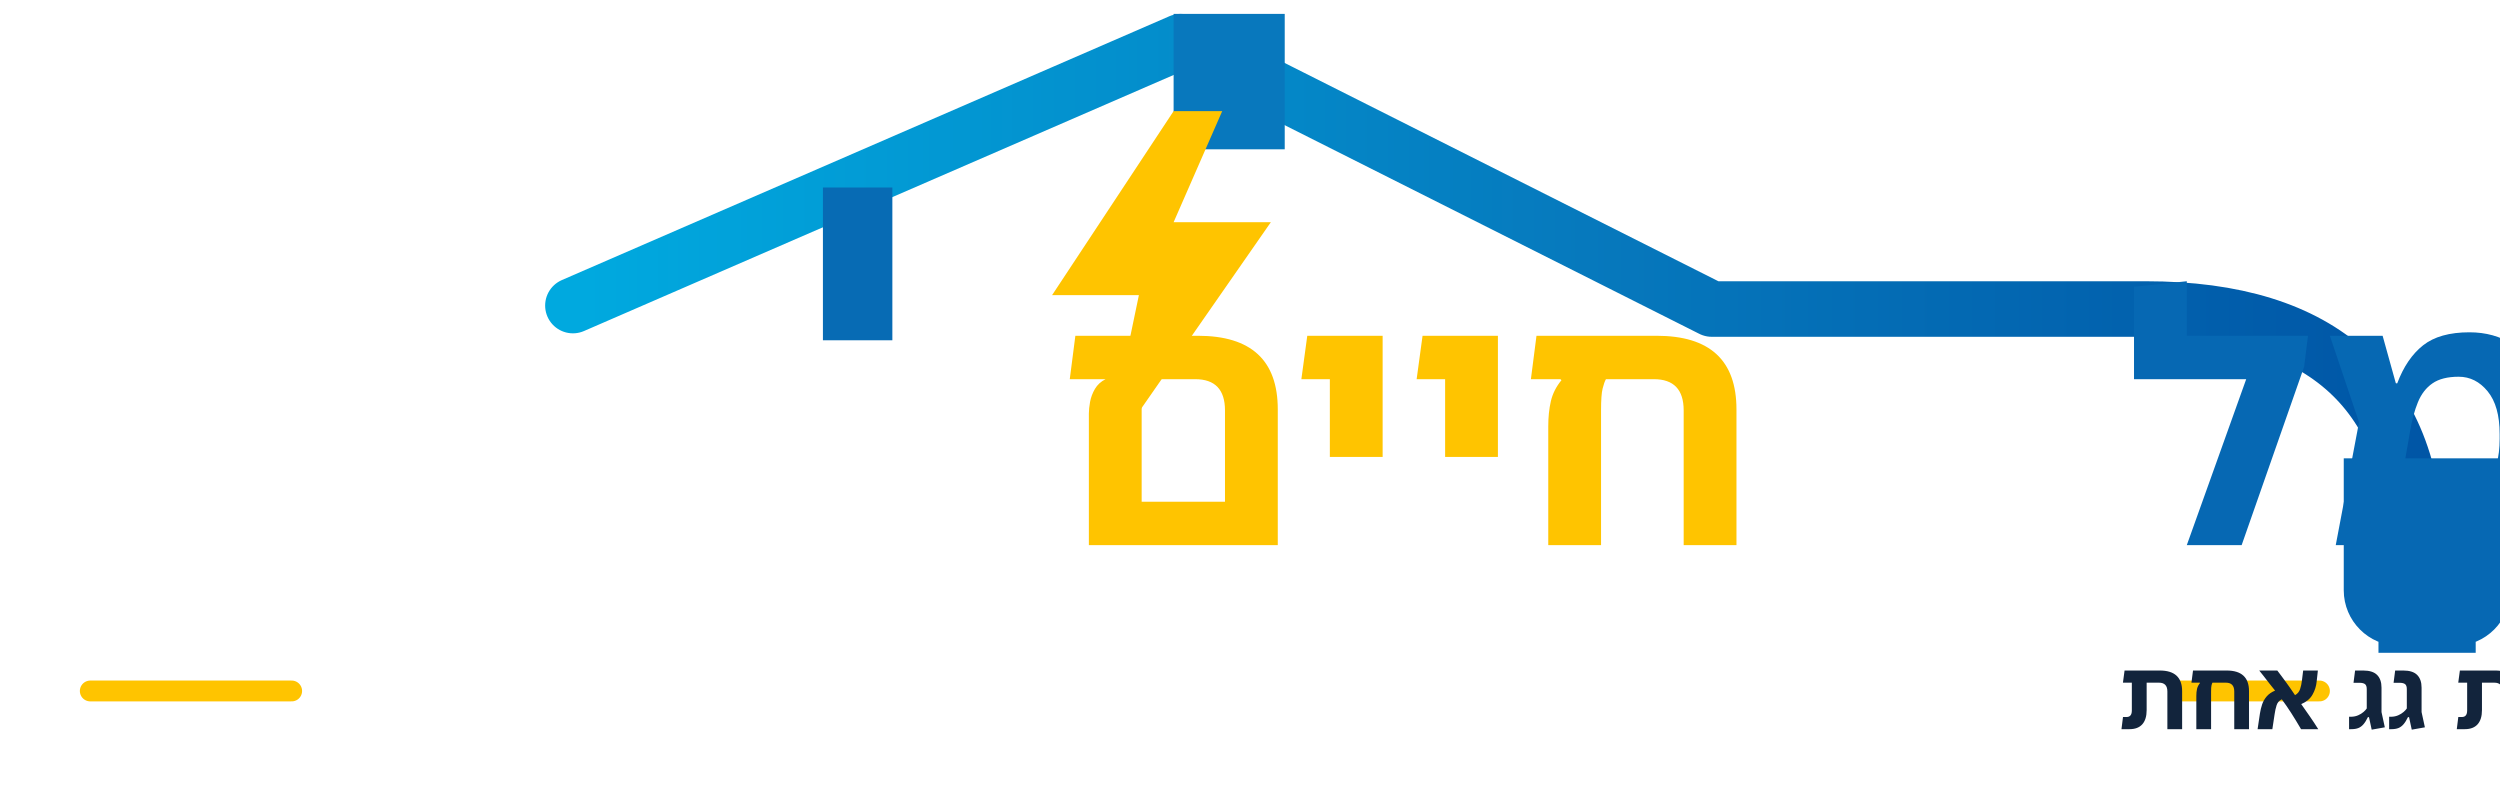
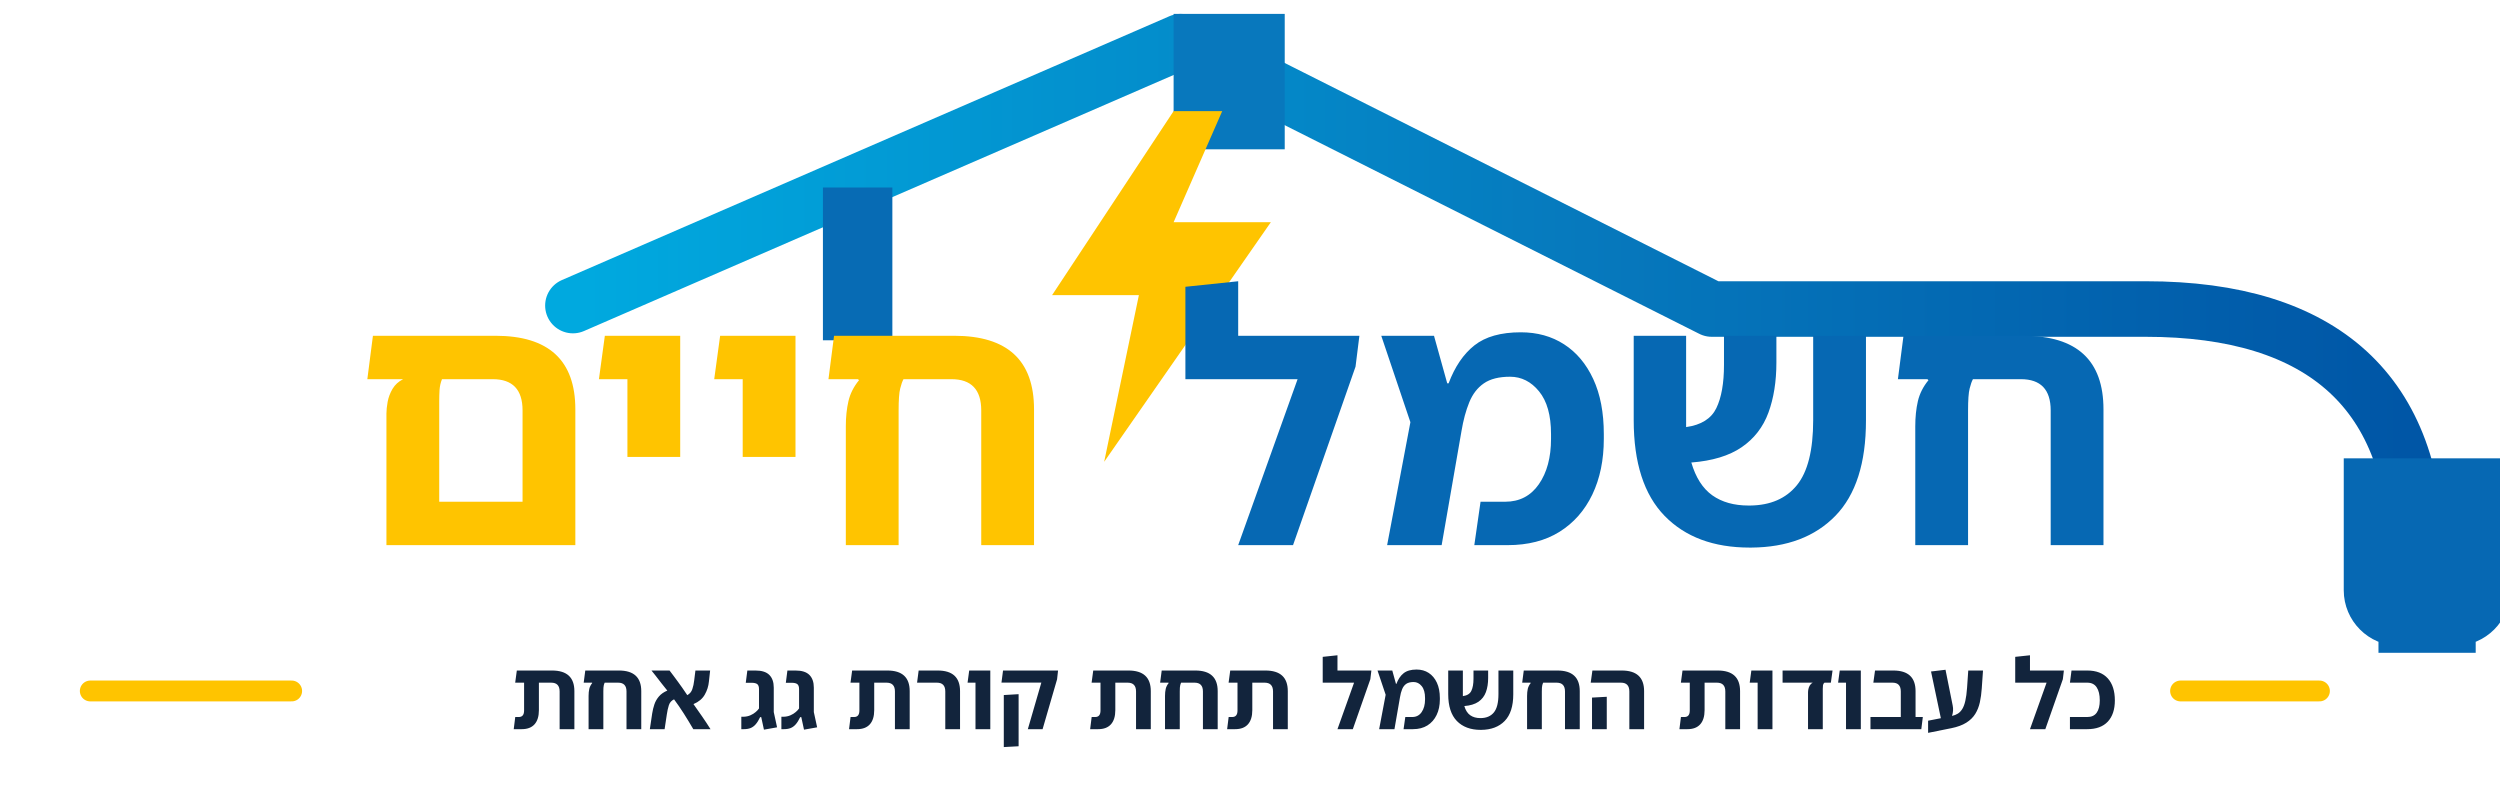
<svg xmlns="http://www.w3.org/2000/svg" viewBox="0 0 720 230" role="img" aria-labelledby="logoTitle logoDesc">
  <defs>
    <linearGradient id="blue" x1="0" x2="1">
      <stop stop-color="#00a9df" />
      <stop offset=".55" stop-color="#0679bd" />
      <stop offset="1" stop-color="#0056a6" />
    </linearGradient>
  </defs>
  <path d="M165 88 340 12 493 89h125c51 0 78 24 78 72v10" fill="none" stroke="url(#blue)" stroke-width="16" stroke-linecap="round" stroke-linejoin="round" />
  <path d="M247 54v44" stroke="#076bb4" stroke-width="20" />
  <path d="M370 4v39h-32V4z" fill="#0878bd" />
  <path d="m338 32-35 53h25l-10 48 48-69h-28l14-32z" fill="#ffc400" />
-   <text x="612" y="157" text-anchor="end" direction="rtl" unicode-bidi="bidi-override" font-family="Noto Sans Hebrew,Arial,sans-serif" font-size="100" font-weight="900" fill="#0668b3">חשמל</text>
-   <text x="304" y="157" text-anchor="end" direction="rtl" unicode-bidi="bidi-override" font-family="Noto Sans Hebrew,Arial,sans-serif" font-size="100" font-weight="900" fill="#ffc400">חיים</text>
+   <text x="612" y="157" text-anchor="end" font-family="Noto Sans Hebrew,Arial,sans-serif" font-size="100" font-weight="900" fill="#0668b3">חשמל</text>
+   <text x="304" y="157" text-anchor="end" font-family="Noto Sans Hebrew,Arial,sans-serif" font-size="100" font-weight="900" fill="#ffc400">חיים</text>
  <path d="M697 152h16v36h-16zm-12 0h16v36h-16zm-10-20h48v38a16 16 0 0 1-16 16h-16a16 16 0 0 1-16-16z" fill="#0668b3" />
  <path d="M26 199h58M628 199h40" stroke="#ffc400" stroke-width="6" stroke-linecap="round" />
-   <text x="610" y="210" text-anchor="end" direction="rtl" unicode-bidi="bidi-override" font-family="Noto Sans Hebrew,Arial,sans-serif" font-size="28" font-weight="700" fill="#12243c">כל עבודות החשמל תחת קורת גג אחת</text>
+   <text x="610" y="210" text-anchor="end" font-family="Noto Sans Hebrew,Arial,sans-serif" font-size="28" font-weight="700" fill="#12243c">כל עבודות החשמל תחת קורת גג אחת</text>
</svg>
